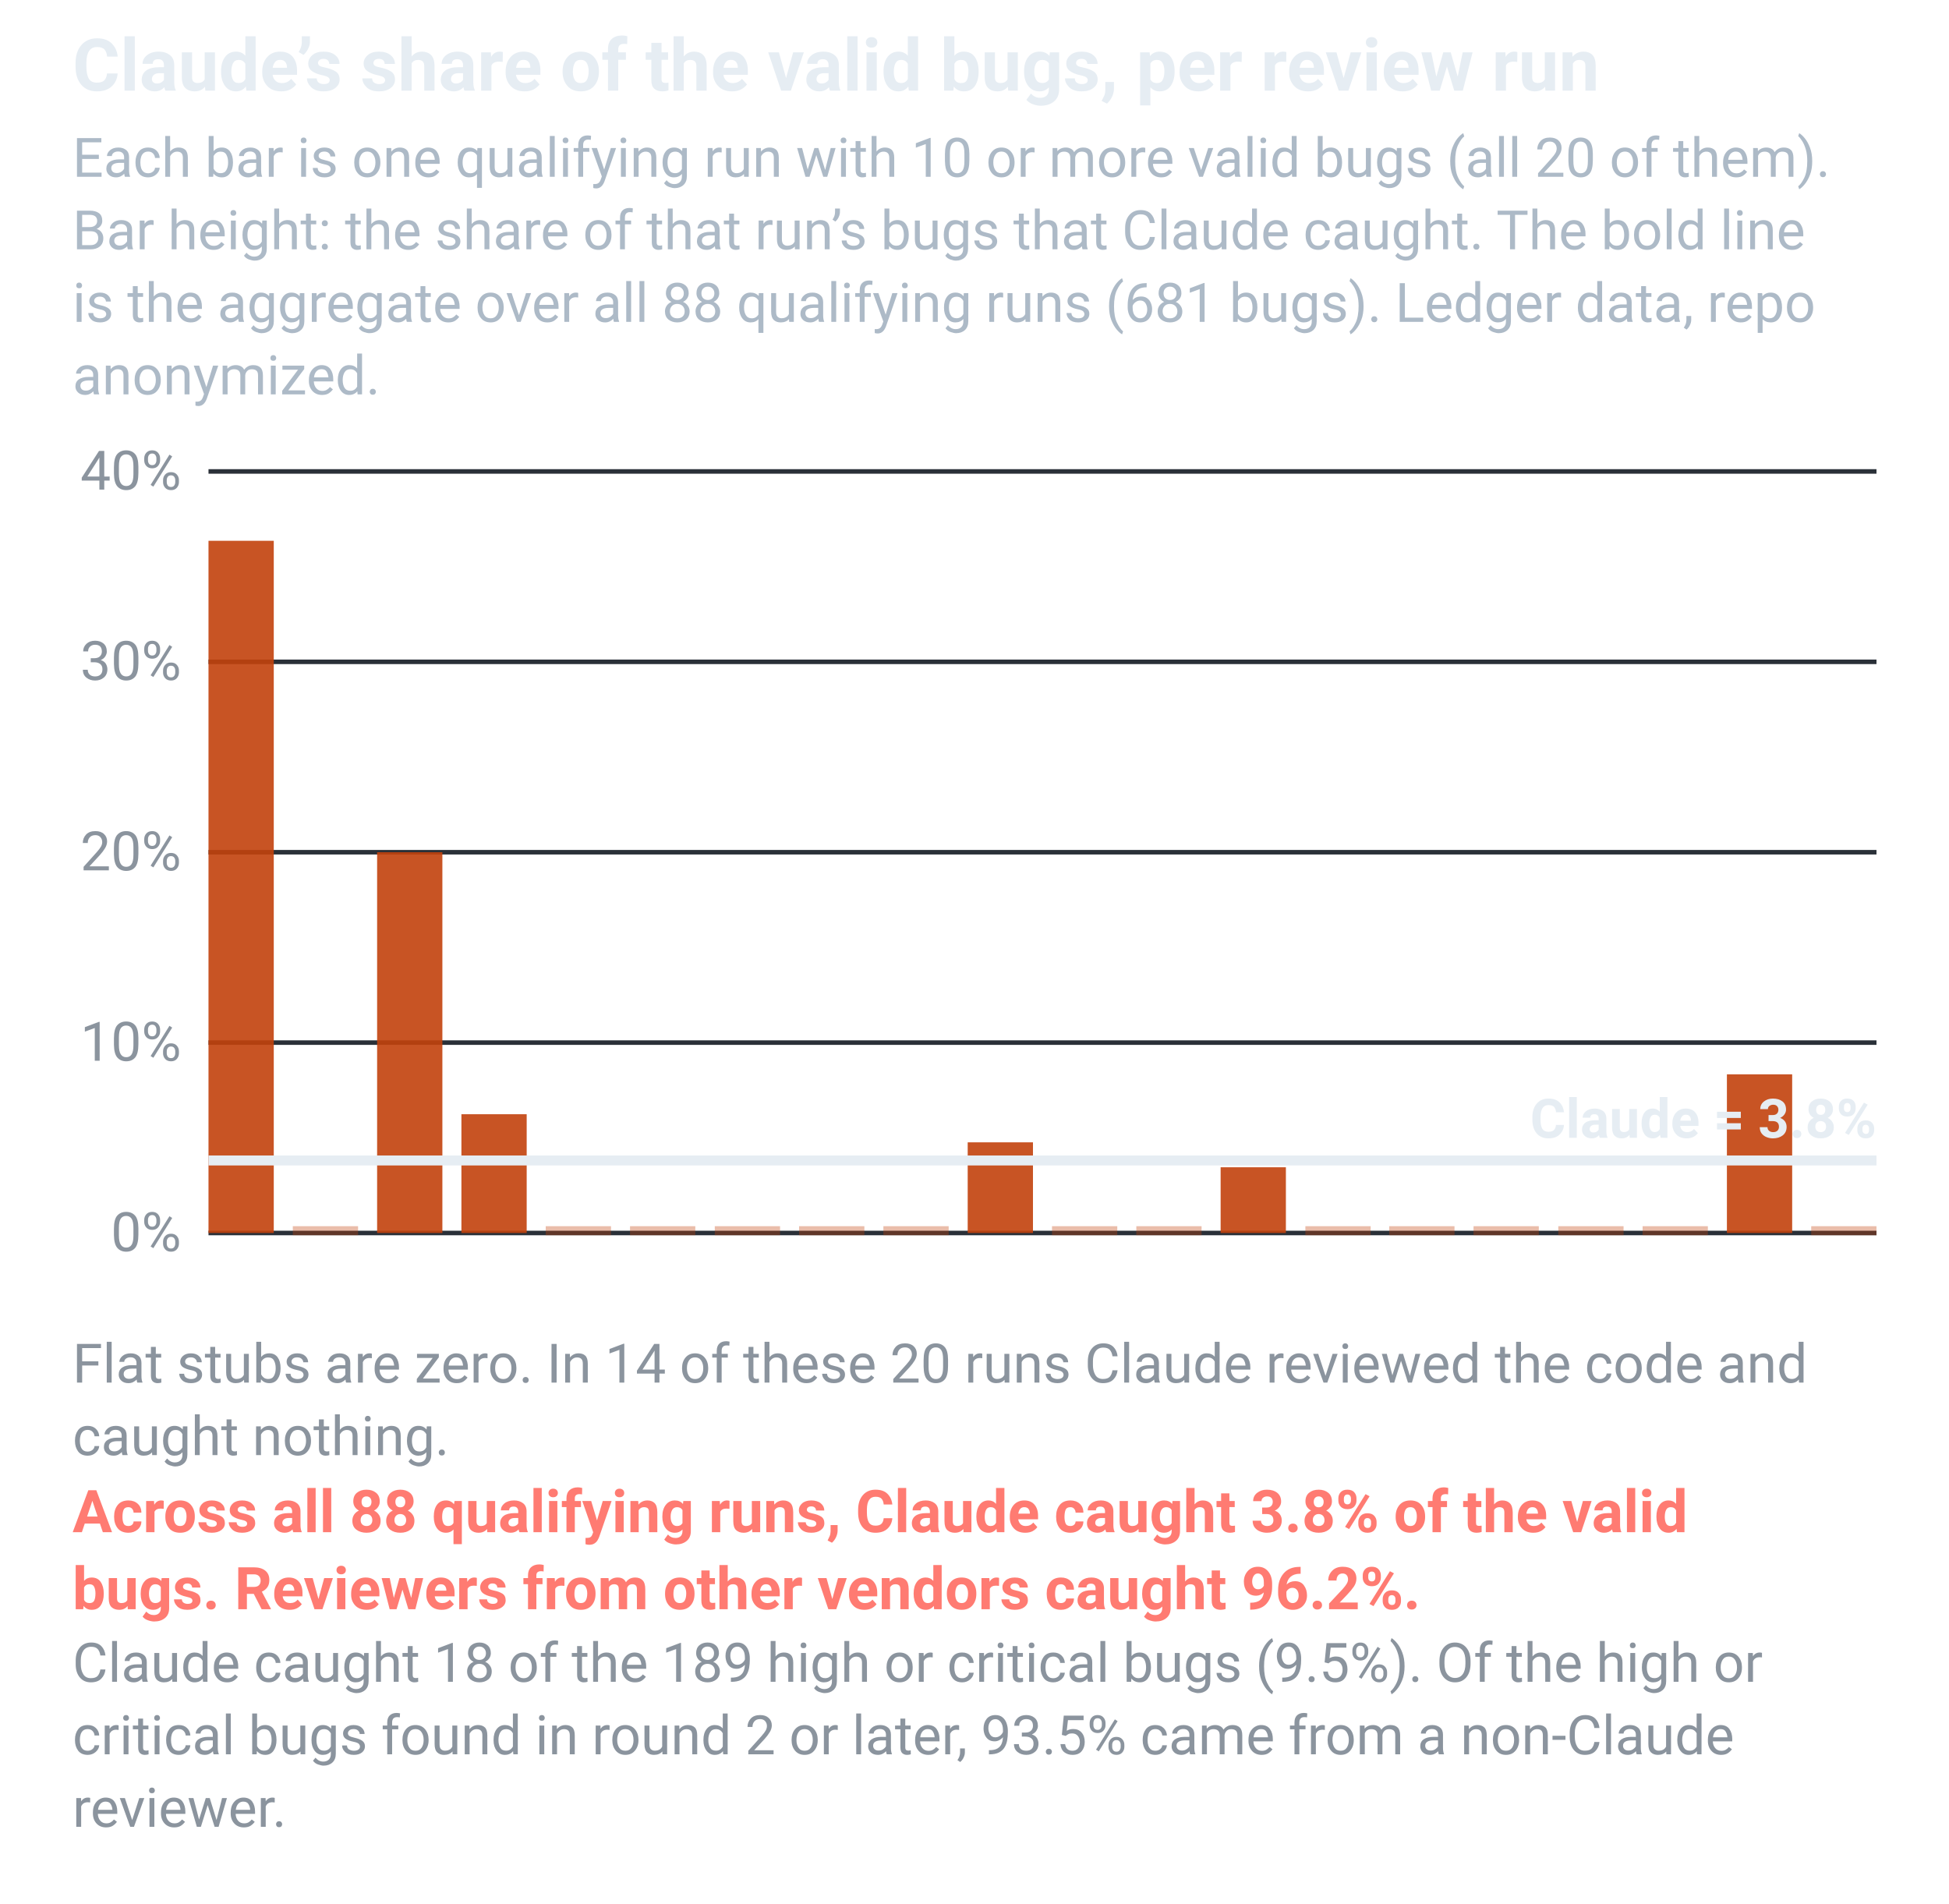
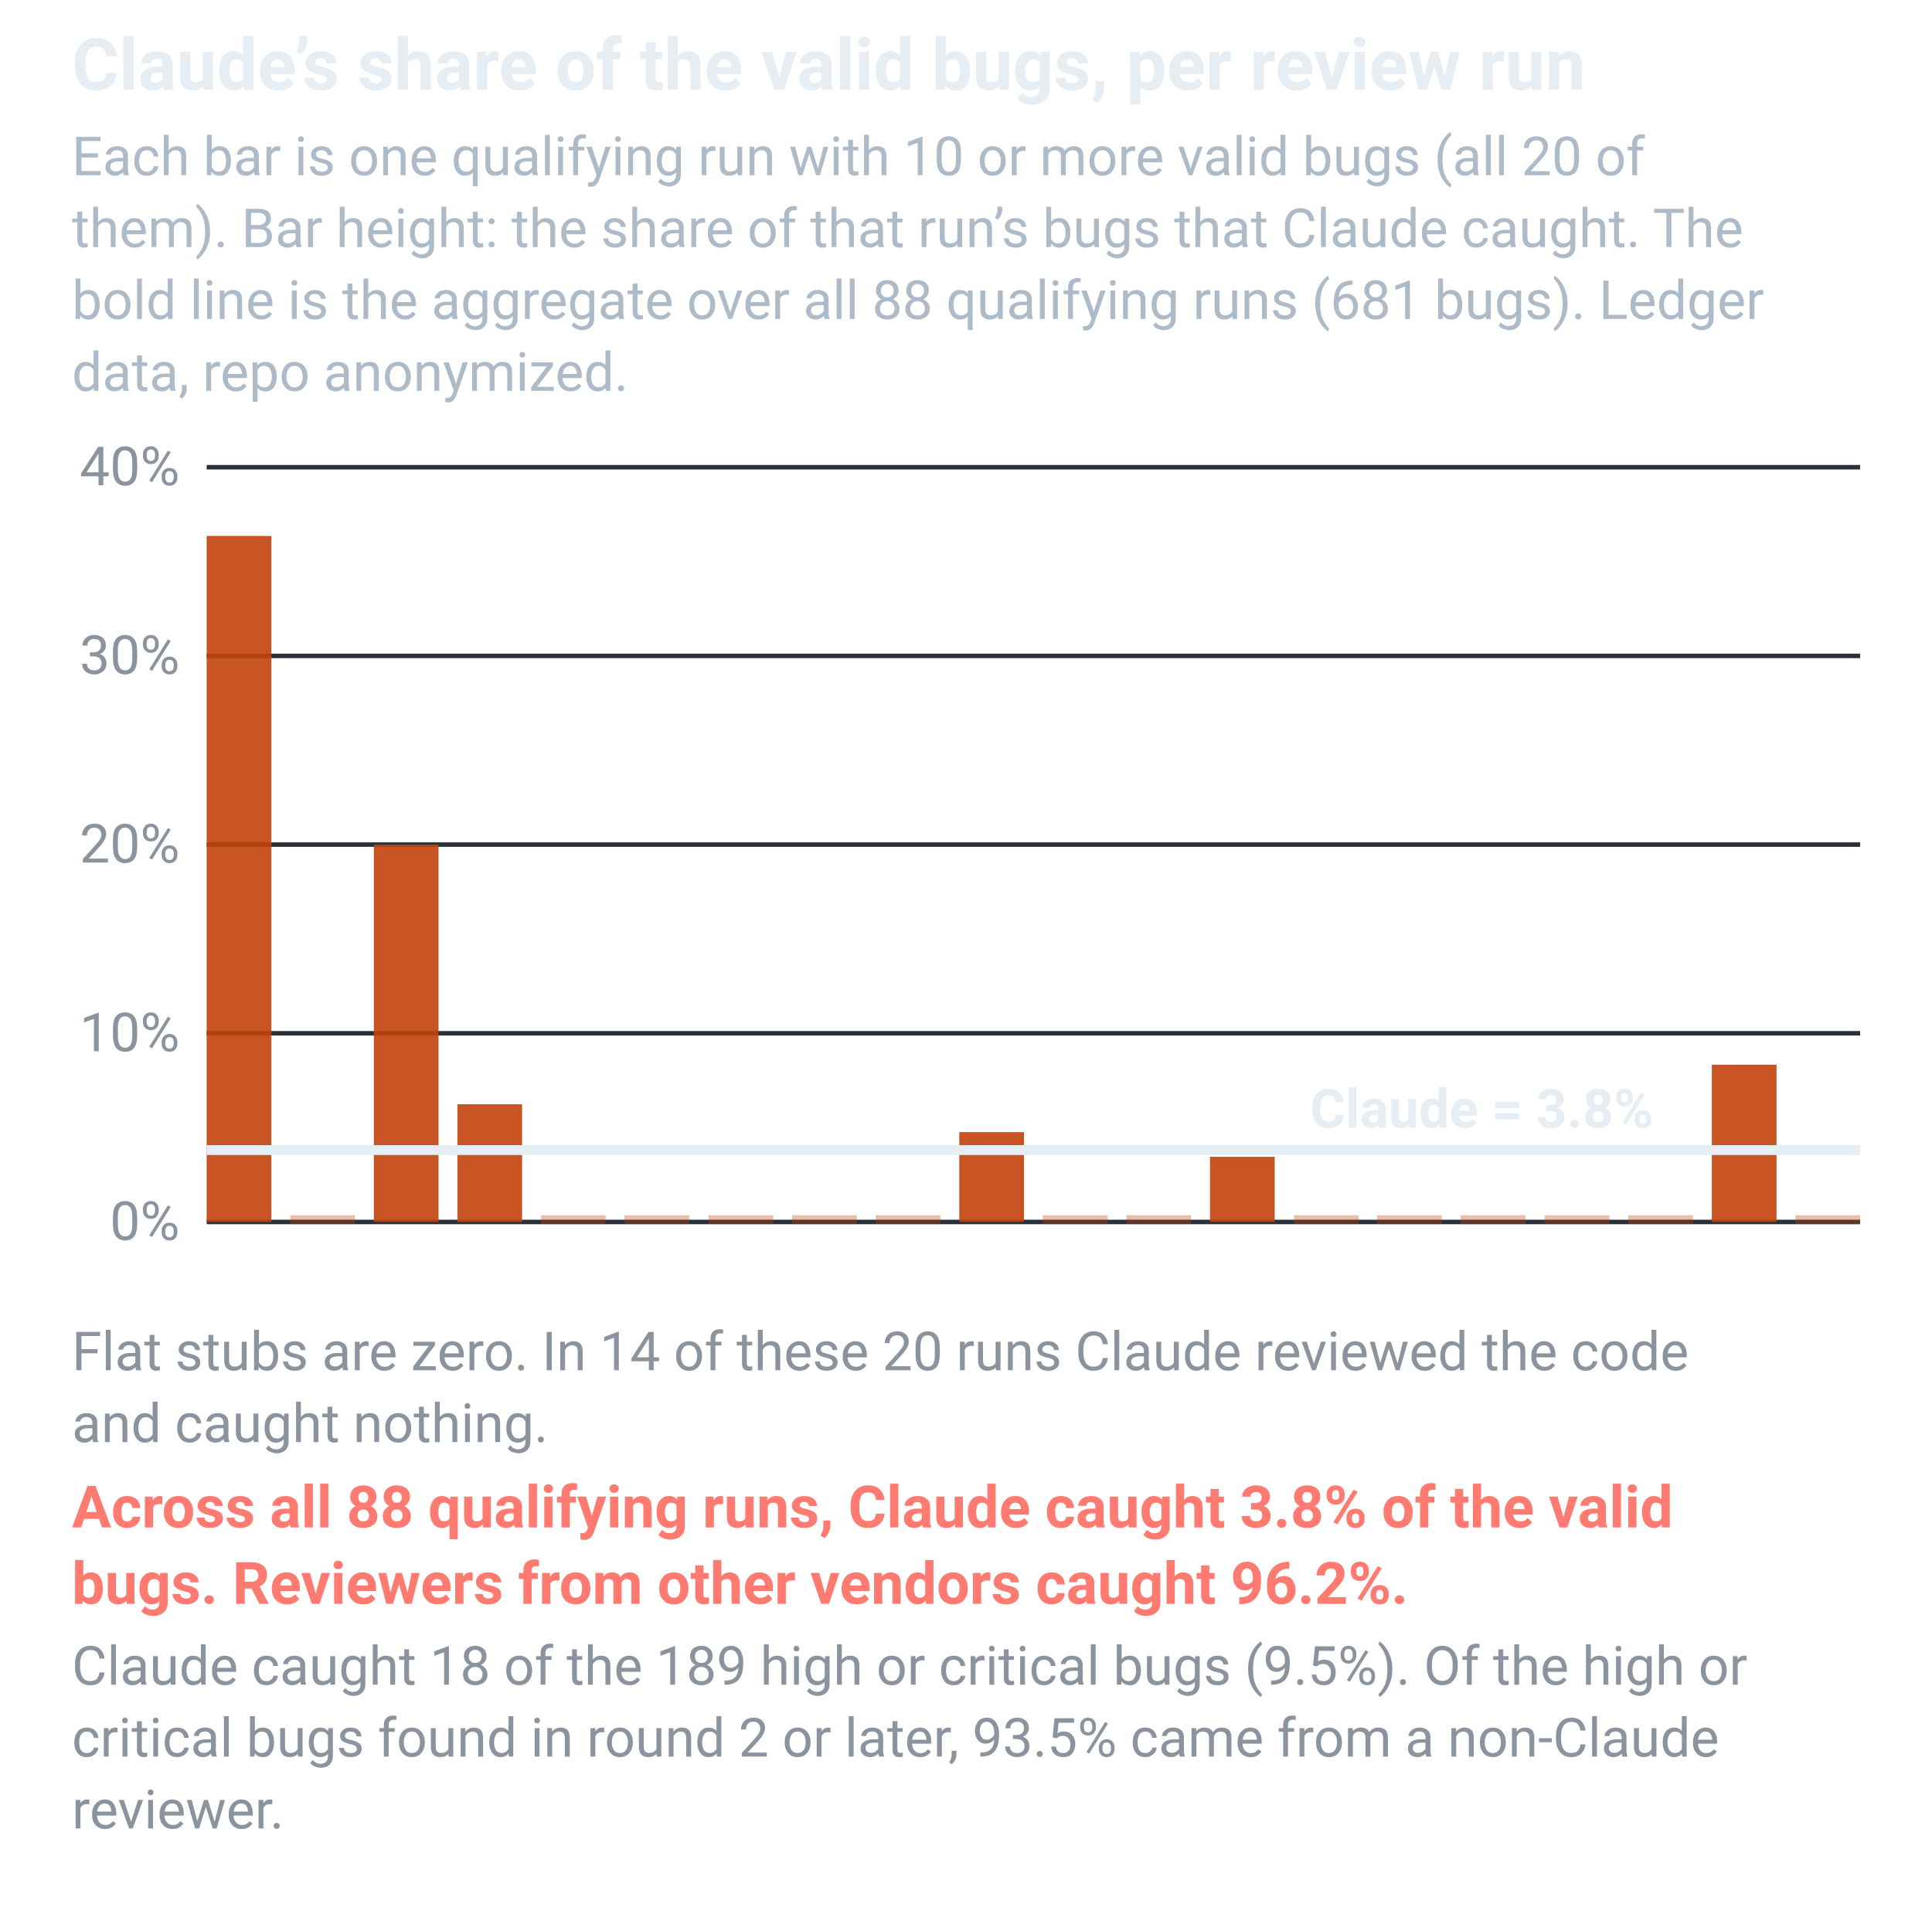
- <svg xmlns="http://www.w3.org/2000/svg" viewBox="0 0 430 420" font-family="-apple-system,Segoe UI,Roboto,Helvetica,Arial,sans-serif">
+ <svg xmlns="http://www.w3.org/2000/svg" viewBox="0 0 430 426" font-family="-apple-system,Segoe UI,Roboto,Helvetica,Arial,sans-serif">
  <text x="16.0" y="20.0" font-size="16" font-weight="700" fill="#e6edf3">Claude’s share of the valid bugs, per review run</text>
-   <text x="16.0" y="39.0" font-size="12" fill="#adbac7">Each bar is one qualifying run with 10 or more valid bugs (all 20 of them).</text>
-   <text x="16.0" y="55.0" font-size="12" fill="#adbac7">Bar height: the share of that run’s bugs that Claude caught. The bold line</text>
-   <text x="16.0" y="71.0" font-size="12" fill="#adbac7">is the aggregate over all 88 qualifying runs (681 bugs). Ledger data, repo</text>
-   <text x="16.0" y="87.0" font-size="12" fill="#adbac7">anonymized.</text>
+   <text x="16.0" y="39.0" font-size="12" fill="#adbac7">Each bar is one qualifying run with 10 or more valid bugs (all 20 of</text>
+   <text x="16.0" y="55.0" font-size="12" fill="#adbac7">them). Bar height: the share of that run’s bugs that Claude caught. The</text>
+   <text x="16.0" y="71.0" font-size="12" fill="#adbac7">bold line is the aggregate over all 88 qualifying runs (681 bugs). Ledger</text>
+   <text x="16.0" y="87.0" font-size="12" fill="#adbac7">data, repo anonymized.</text>
  <line x1="46" y1="272.0" x2="414" y2="272.0" stroke="#2a3038" stroke-width="1" />
  <text x="40.0" y="276.0" font-size="12" text-anchor="end" fill="#8b949e">0%</text>
  <line x1="46" y1="230.0" x2="414" y2="230.0" stroke="#2a3038" stroke-width="1" />
  <text x="40.0" y="234.0" font-size="12" text-anchor="end" fill="#8b949e">10%</text>
  <line x1="46" y1="188.0" x2="414" y2="188.0" stroke="#2a3038" stroke-width="1" />
  <text x="40.0" y="192.0" font-size="12" text-anchor="end" fill="#8b949e">20%</text>
  <line x1="46" y1="146.0" x2="414" y2="146.0" stroke="#2a3038" stroke-width="1" />
  <text x="40.0" y="150.0" font-size="12" text-anchor="end" fill="#8b949e">30%</text>
  <line x1="46" y1="104.0" x2="414" y2="104.0" stroke="#2a3038" stroke-width="1" />
  <text x="40.0" y="108.0" font-size="12" text-anchor="end" fill="#8b949e">40%</text>
  <rect x="46.0" y="119.3" width="14.4" height="152.7" fill="#C2410C" opacity="0.9" />
  <rect x="64.6" y="270.5" width="14.4" height="2.0" fill="#C2410C" opacity="0.35" />
  <rect x="83.2" y="188.0" width="14.4" height="84.0" fill="#C2410C" opacity="0.9" />
  <rect x="101.8" y="245.8" width="14.4" height="26.2" fill="#C2410C" opacity="0.9" />
  <rect x="120.4" y="270.5" width="14.4" height="2.0" fill="#C2410C" opacity="0.35" />
  <rect x="139.0" y="270.5" width="14.4" height="2.0" fill="#C2410C" opacity="0.35" />
  <rect x="157.7" y="270.5" width="14.4" height="2.0" fill="#C2410C" opacity="0.35" />
  <rect x="176.3" y="270.5" width="14.4" height="2.0" fill="#C2410C" opacity="0.35" />
  <rect x="194.9" y="270.5" width="14.4" height="2.0" fill="#C2410C" opacity="0.35" />
  <rect x="213.5" y="252.0" width="14.4" height="20.0" fill="#C2410C" opacity="0.9" />
  <rect x="232.1" y="270.5" width="14.4" height="2.0" fill="#C2410C" opacity="0.35" />
  <rect x="250.7" y="270.5" width="14.4" height="2.0" fill="#C2410C" opacity="0.35" />
  <rect x="269.3" y="257.5" width="14.4" height="14.5" fill="#C2410C" opacity="0.9" />
  <rect x="288.0" y="270.5" width="14.4" height="2.0" fill="#C2410C" opacity="0.35" />
  <rect x="306.5" y="270.5" width="14.4" height="2.0" fill="#C2410C" opacity="0.35" />
  <rect x="325.1" y="270.5" width="14.4" height="2.0" fill="#C2410C" opacity="0.35" />
  <rect x="343.8" y="270.5" width="14.4" height="2.0" fill="#C2410C" opacity="0.35" />
  <rect x="362.4" y="270.5" width="14.4" height="2.0" fill="#C2410C" opacity="0.35" />
  <rect x="381.0" y="237.0" width="14.4" height="35.0" fill="#C2410C" opacity="0.9" />
  <rect x="399.6" y="270.5" width="14.4" height="2.0" fill="#C2410C" opacity="0.35" />
  <line x1="46" y1="256.0" x2="414" y2="256.0" stroke="#e6edf3" stroke-width="2.2" />
-   <text x="414.0" y="251.0" font-size="12" font-weight="700" text-anchor="end" fill="#e6edf3">Claude = 3.8%</text>
-   <text x="16.0" y="305.0" font-size="12" fill="#8b949e">Flat stubs are zero. In 14 of these 20 runs Claude reviewed the code and</text>
-   <text x="16.0" y="321.0" font-size="12" fill="#8b949e">caught nothing.</text>
-   <text x="16.0" y="338.0" font-size="13" font-weight="700" fill="#ff7b72">Across all 88 qualifying runs, Claude caught 3.8% of the valid</text>
-   <text x="16.0" y="355.0" font-size="13" font-weight="700" fill="#ff7b72">bugs. Reviewers from other vendors caught 96.2%.</text>
-   <text x="16.0" y="371.0" font-size="12" fill="#8b949e">Claude caught 18 of the 189 high or critical bugs (9.5%). Of the high or</text>
-   <text x="16.0" y="387.0" font-size="12" fill="#8b949e">critical bugs found in round 2 or later, 93.5% came from a non-Claude</text>
-   <text x="16.0" y="403.0" font-size="12" fill="#8b949e">reviewer.</text>
+   <text x="368.0" y="251.0" font-size="12" font-weight="700" text-anchor="end" fill="#e6edf3">Claude = 3.8%</text>
+   <text x="16.0" y="305.0" font-size="12" fill="#8b949e">Flat stubs are zero. In 14 of these 20 runs Claude reviewed the code</text>
+   <text x="16.0" y="321.0" font-size="12" fill="#8b949e">and caught nothing.</text>
+   <text x="16.0" y="340.0" font-size="13" font-weight="700" fill="#ff7b72">Across all 88 qualifying runs, Claude caught 3.8% of the valid</text>
+   <text x="16.0" y="357.0" font-size="13" font-weight="700" fill="#ff7b72">bugs. Reviewers from other vendors caught 96.2%.</text>
+   <text x="16.0" y="375.0" font-size="12" fill="#8b949e">Claude caught 18 of the 189 high or critical bugs (9.5%). Of the high or</text>
+   <text x="16.0" y="391.0" font-size="12" fill="#8b949e">critical bugs found in round 2 or later, 93.5% came from a non-Claude</text>
+   <text x="16.0" y="407.0" font-size="12" fill="#8b949e">reviewer.</text>
</svg>
